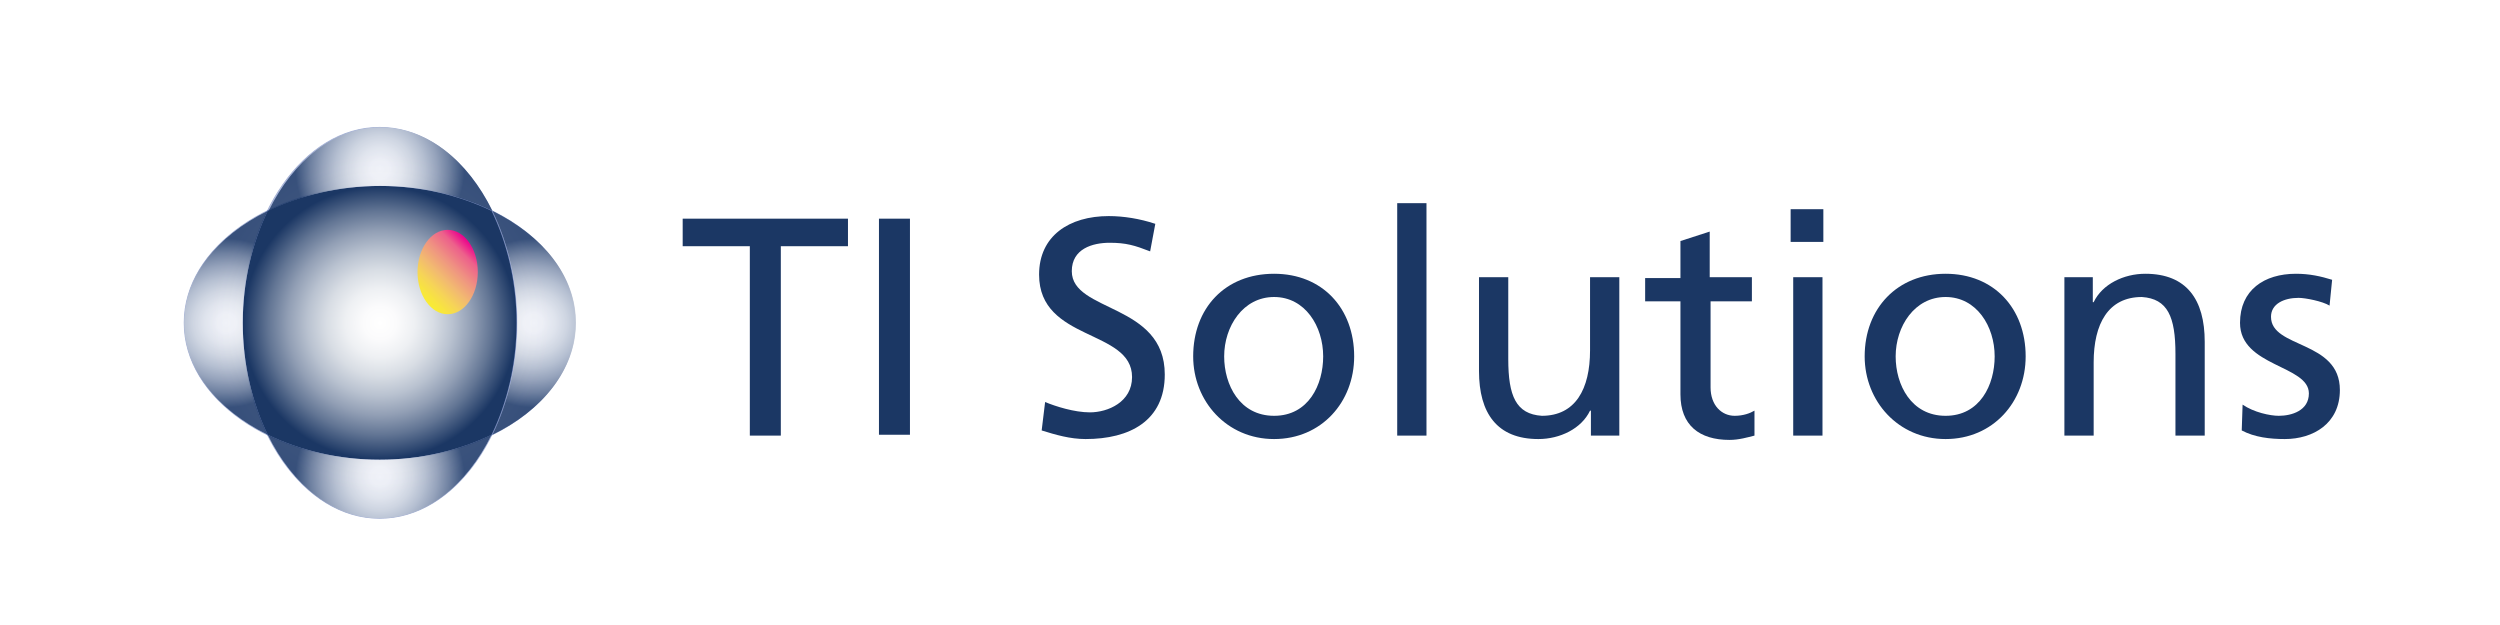
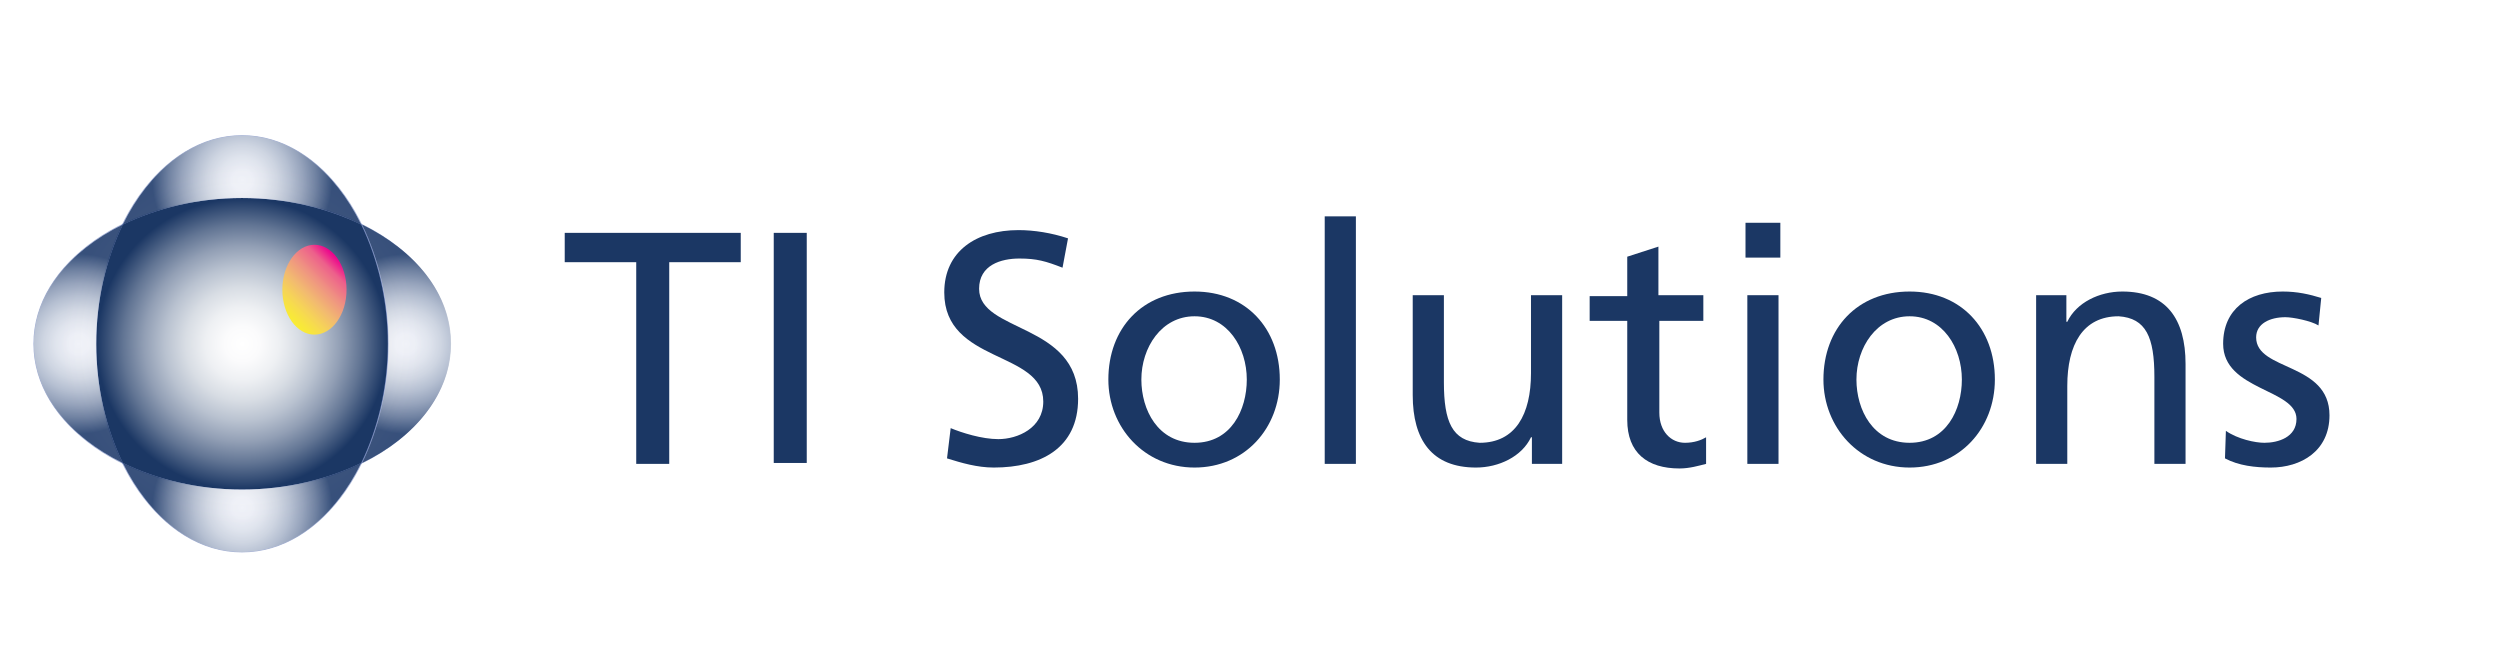
- <svg xmlns="http://www.w3.org/2000/svg" version="1.1" id="Layer_1" x="0px" y="0px" viewBox="0 0 290.4 72.5" style="enable-background:new 0 0 290.4 72.5;" xml:space="preserve">
+ <svg xmlns="http://www.w3.org/2000/svg" version="1.1" id="Layer_1" x="0px" y="0px" viewBox="0 0 272.7 72.5" style="enable-background:new 0 0 272.7 72.5;" xml:space="preserve">
  <style type="text/css">
	.st0{fill:#1B3764;}
	.st1{opacity:0.4;fill:url(#SVGID_1_);stroke:#21409A;stroke-width:0.112;stroke-miterlimit:10;}
	.st2{opacity:0.4;fill:url(#SVGID_2_);stroke:#21409A;stroke-width:0.112;stroke-miterlimit:10;}
	.st3{fill:url(#SVGID_3_);}
	.st4{opacity:0.8;fill:url(#SVGID_4_);}
	.st5{opacity:0.8;fill:url(#SVGID_5_);}
	.st6{opacity:0.8;fill:url(#SVGID_6_);}
	.st7{opacity:0.8;fill:url(#SVGID_7_);}
	.st8{fill:url(#SVGID_8_);}
</style>
  <g>
-     <path class="st0" d="M87.1,28.6h-7.8v-3.2h19.2v3.2h-7.8v22h-3.6V28.6z" />
-     <path class="st0" d="M102.1,25.4h3.6v25.1h-3.6V25.4z" />
-     <path class="st0" d="M133.6,29.2c-1.8-0.7-2.8-1-4.7-1c-2,0-4.4,0.7-4.4,3.3c0,4.8,10.8,3.7,10.8,12c0,5.4-4.1,7.5-9.2,7.5   c-1.8,0-3.5-0.5-5.1-1l0.4-3.3c1.2,0.5,3.4,1.2,5.2,1.2c2.1,0,4.9-1.2,4.9-4.1c0-5.6-10.8-4.1-10.8-11.9c0-4.5,3.5-6.8,8.1-6.8   c1.7,0,3.6,0.3,5.4,0.9L133.6,29.2z" />
-     <path class="st0" d="M148,31.8c5.6,0,9.3,4,9.3,9.6c0,5.3-3.8,9.6-9.3,9.6c-5.5,0-9.4-4.4-9.4-9.6C138.6,35.8,142.3,31.8,148,31.8z    M148,48.3c4,0,5.7-3.6,5.7-6.9c0-3.5-2.1-6.9-5.7-6.9c-3.6,0-5.8,3.4-5.8,6.9C142.2,44.7,144,48.3,148,48.3z" />
-     <path class="st0" d="M162.3,23.6h3.4v27h-3.4V23.6z" />
-     <path class="st0" d="M188.1,50.6h-3.3v-2.9h-0.1c-1,2.1-3.5,3.3-6,3.3c-4.8,0-6.9-3-6.9-7.9V32.2h3.4v9.5c0,4.3,0.9,6.4,3.9,6.6   c3.9,0,5.6-3.1,5.6-7.6v-8.5h3.4V50.6z" />
-     <path class="st0" d="M203.6,35h-4.9v10c0,2.1,1.3,3.3,2.8,3.3c1,0,1.8-0.3,2.3-0.6v2.9c-0.8,0.2-1.8,0.5-2.9,0.5   c-3.5,0-5.7-1.7-5.7-5.3V35h-4.1v-2.7h4.1V28l3.4-1.1v5.3h4.9V35z" />
-     <path class="st0" d="M211.9,28.1H208v-3.8h3.8V28.1z M208.3,32.2h3.4v18.4h-3.4V32.2z" />
-     <path class="st0" d="M226,31.8c5.6,0,9.3,4,9.3,9.6c0,5.3-3.8,9.6-9.3,9.6c-5.5,0-9.4-4.4-9.4-9.6C216.6,35.8,220.4,31.8,226,31.8z    M226,48.3c4,0,5.7-3.6,5.7-6.9c0-3.5-2.1-6.9-5.7-6.9c-3.6,0-5.8,3.4-5.8,6.9C220.2,44.7,222,48.3,226,48.3z" />
-     <path class="st0" d="M239.8,32.2h3.3v2.9h0.1c1-2.1,3.5-3.3,6-3.3c4.8,0,6.9,3,6.9,7.9v10.9h-3.4v-9.5c0-4.3-0.9-6.4-3.9-6.6   c-3.9,0-5.6,3.1-5.6,7.6v8.5h-3.4V32.2z" />
-     <path class="st0" d="M260.5,47c1.3,0.9,3.2,1.3,4.2,1.3c1.5,0,3.5-0.6,3.5-2.6c0-3.3-8-3.1-8-8.2c0-3.8,2.8-5.7,6.5-5.7   c1.6,0,2.9,0.3,4.2,0.7l-0.3,3c-0.8-0.5-2.8-0.9-3.6-0.9c-1.7,0-3.2,0.7-3.2,2.2c0,3.7,8,2.7,8,8.5c0,3.9-3.1,5.7-6.4,5.7   c-1.7,0-3.5-0.2-5-1L260.5,47z" />
+     <path class="st0" d="M69.4,28.6h-7.8v-3.2h19.2v3.2H73v22h-3.6V28.6z" />
+     <path class="st0" d="M84.4,25.4H88v25.1h-3.6V25.4z" />
+     <path class="st0" d="M115.9,29.2c-1.8-0.7-2.8-1-4.7-1c-2,0-4.4,0.7-4.4,3.3c0,4.8,10.8,3.7,10.8,12c0,5.4-4.1,7.5-9.2,7.5   c-1.8,0-3.5-0.5-5.1-1l0.4-3.3c1.2,0.5,3.4,1.2,5.2,1.2c2.1,0,4.9-1.2,4.9-4.1c0-5.6-10.8-4.1-10.8-11.9c0-4.5,3.5-6.8,8.1-6.8   c1.7,0,3.6,0.3,5.4,0.9L115.9,29.2z" />
+     <path class="st0" d="M130.3,31.8c5.6,0,9.3,4,9.3,9.6c0,5.3-3.8,9.6-9.3,9.6c-5.5,0-9.4-4.4-9.4-9.6   C120.9,35.8,124.6,31.8,130.3,31.8z M130.3,48.3c4,0,5.7-3.6,5.7-6.9c0-3.5-2.1-6.9-5.7-6.9c-3.6,0-5.8,3.4-5.8,6.9   C124.5,44.7,126.3,48.3,130.3,48.3z" />
+     <path class="st0" d="M144.5,23.6h3.4v27h-3.4V23.6z" />
+     <path class="st0" d="M170.4,50.6h-3.3v-2.9H167c-1,2.1-3.5,3.3-6,3.3c-4.8,0-6.9-3-6.9-7.9V32.2h3.4v9.5c0,4.3,0.9,6.4,3.9,6.6   c3.9,0,5.6-3.1,5.6-7.6v-8.5h3.4V50.6z" />
+     <path class="st0" d="M185.9,35H181v10c0,2.1,1.3,3.3,2.8,3.3c1,0,1.8-0.3,2.3-0.6v2.9c-0.8,0.2-1.8,0.5-2.9,0.5   c-3.5,0-5.7-1.7-5.7-5.3V35h-4.1v-2.7h4.1V28l3.4-1.1v5.3h4.9V35z" />
+     <path class="st0" d="M194.2,28.1h-3.8v-3.8h3.8V28.1z M190.6,32.2h3.4v18.4h-3.4V32.2z" />
+     <path class="st0" d="M208.3,31.8c5.6,0,9.3,4,9.3,9.6c0,5.3-3.8,9.6-9.3,9.6c-5.5,0-9.4-4.4-9.4-9.6   C198.9,35.8,202.6,31.8,208.3,31.8z M208.3,48.3c4,0,5.7-3.6,5.7-6.9c0-3.5-2.1-6.9-5.7-6.9c-3.6,0-5.8,3.4-5.8,6.9   C202.5,44.7,204.3,48.3,208.3,48.3z" />
+     <path class="st0" d="M222.1,32.2h3.3v2.9h0.1c1-2.1,3.5-3.3,6-3.3c4.8,0,6.9,3,6.9,7.9v10.9H235v-9.5c0-4.3-0.9-6.4-3.9-6.6   c-3.9,0-5.6,3.1-5.6,7.6v8.5h-3.4V32.2z" />
+     <path class="st0" d="M242.8,47c1.3,0.9,3.2,1.3,4.2,1.3c1.5,0,3.5-0.6,3.5-2.6c0-3.3-8-3.1-8-8.2c0-3.8,2.8-5.7,6.5-5.7   c1.6,0,2.9,0.3,4.2,0.7l-0.3,3c-0.8-0.5-2.8-0.9-3.6-0.9c-1.7,0-3.2,0.7-3.2,2.2c0,3.7,8,2.7,8,8.5c0,3.9-3.1,5.7-6.4,5.7   c-1.7,0-3.5-0.2-5-1L242.8,47z" />
  </g>
  <g>
-     <radialGradient id="SVGID_1_" cx="44.139" cy="37.516" r="19.609" gradientUnits="userSpaceOnUse">
+     <radialGradient id="SVGID_1_" cx="26.428" cy="37.516" r="19.609" gradientUnits="userSpaceOnUse">
      <stop offset="0" style="stop-color:#FFFFFF" />
      <stop offset="0.129" style="stop-color:#FBFBFD" />
      <stop offset="0.264" style="stop-color:#EEF1F7" />
      <stop offset="0.4" style="stop-color:#DADFEE" />
      <stop offset="0.538" style="stop-color:#BDC6E1" />
      <stop offset="0.677" style="stop-color:#97A6D0" />
      <stop offset="0.817" style="stop-color:#697EBB" />
      <stop offset="0.955" style="stop-color:#3450A3" />
      <stop offset="1" style="stop-color:#21409A" />
    </radialGradient>
-     <ellipse class="st1" cx="44.1" cy="37.5" rx="22.7" ry="15.9" />
-     <radialGradient id="SVGID_2_" cx="148.923" cy="-53.855" r="19.609" gradientTransform="matrix(4.489700e-11 -1 1 4.489700e-11 97.9947 186.4388)" gradientUnits="userSpaceOnUse">
+     <ellipse class="st1" cx="26.4" cy="37.5" rx="22.7" ry="15.9" />
+     <radialGradient id="SVGID_2_" cx="131.211" cy="-53.855" r="19.609" gradientTransform="matrix(4.489700e-11 -1 1 4.489700e-11 80.2831 168.7272)" gradientUnits="userSpaceOnUse">
      <stop offset="0" style="stop-color:#FFFFFF" />
      <stop offset="0.123" style="stop-color:#FBFBFD" />
      <stop offset="0.257" style="stop-color:#EDF0F7" />
      <stop offset="0.396" style="stop-color:#D8DDED" />
      <stop offset="0.538" style="stop-color:#B9C3DF" />
      <stop offset="0.683" style="stop-color:#92A1CD" />
      <stop offset="0.831" style="stop-color:#6278B8" />
      <stop offset="0.977" style="stop-color:#2A489E" />
      <stop offset="1" style="stop-color:#21409A" />
    </radialGradient>
-     <ellipse class="st2" cx="44.1" cy="37.5" rx="15.9" ry="22.7" />
-     <radialGradient id="SVGID_3_" cx="44.139" cy="37.516" r="15.872" gradientUnits="userSpaceOnUse">
+     <ellipse class="st2" cx="26.4" cy="37.5" rx="15.9" ry="22.7" />
+     <radialGradient id="SVGID_3_" cx="26.428" cy="37.516" r="15.872" gradientUnits="userSpaceOnUse">
      <stop offset="0" style="stop-color:#FFFFFF" />
      <stop offset="0.121" style="stop-color:#FBFBFC" />
      <stop offset="0.253" style="stop-color:#EEF0F3" />
      <stop offset="0.39" style="stop-color:#D8DDE4" />
      <stop offset="0.53" style="stop-color:#B9C2D0" />
      <stop offset="0.674" style="stop-color:#929FB5" />
      <stop offset="0.819" style="stop-color:#627594" />
      <stop offset="0.963" style="stop-color:#2A446E" />
      <stop offset="1" style="stop-color:#1B3764" />
    </radialGradient>
-     <path class="st3" d="M31.1,24.5c-1.8,3.7-2.9,8.2-2.9,13s1.1,9.3,2.9,13c3.7,1.8,8.2,2.9,13,2.9s9.3-1.1,13-2.9   c1.8-3.7,2.9-8.2,2.9-13s-1.1-9.3-2.9-13c-3.7-1.8-8.2-2.9-13-2.9S34.8,22.7,31.1,24.5z" />
+     <path class="st3" d="M13.4,24.5c-1.8,3.7-2.9,8.2-2.9,13s1.1,9.3,2.9,13c3.7,1.8,8.2,2.9,13,2.9s9.3-1.1,13-2.9   c1.8-3.7,2.9-8.2,2.9-13s-1.1-9.3-2.9-13c-3.7-1.8-8.2-2.9-13-2.9S17.1,22.7,13.4,24.5z" />
    <g>
-       <radialGradient id="SVGID_4_" cx="62.017" cy="37.516" r="9.825" gradientUnits="userSpaceOnUse">
+       <radialGradient id="SVGID_4_" cx="44.306" cy="37.516" r="9.825" gradientUnits="userSpaceOnUse">
        <stop offset="0" style="stop-color:#FFFFFF" />
        <stop offset="0.121" style="stop-color:#FBFBFC" />
        <stop offset="0.253" style="stop-color:#EEF0F3" />
        <stop offset="0.39" style="stop-color:#D8DDE4" />
        <stop offset="0.53" style="stop-color:#B9C2D0" />
        <stop offset="0.674" style="stop-color:#929FB5" />
        <stop offset="0.819" style="stop-color:#627594" />
        <stop offset="0.963" style="stop-color:#2A446E" />
        <stop offset="1" style="stop-color:#1B3764" />
      </radialGradient>
-       <path class="st4" d="M66.9,37.5c0-5.4-3.8-10.1-9.7-13c1.8,3.7,2.9,8.2,2.9,13s-1.1,9.3-2.9,13C63,47.7,66.9,42.9,66.9,37.5z" />
-       <radialGradient id="SVGID_5_" cx="26.261" cy="37.516" r="9.825" gradientUnits="userSpaceOnUse">
+       <path class="st4" d="M49.2,37.5c0-5.4-3.8-10.1-9.7-13c1.8,3.7,2.9,8.2,2.9,13s-1.1,9.3-2.9,13C45.3,47.7,49.2,42.9,49.2,37.5z" />
+       <radialGradient id="SVGID_5_" cx="8.55" cy="37.516" r="9.825" gradientUnits="userSpaceOnUse">
        <stop offset="0" style="stop-color:#FFFFFF" />
        <stop offset="0.121" style="stop-color:#FBFBFC" />
        <stop offset="0.253" style="stop-color:#EEF0F3" />
        <stop offset="0.39" style="stop-color:#D8DDE4" />
        <stop offset="0.53" style="stop-color:#B9C2D0" />
        <stop offset="0.674" style="stop-color:#929FB5" />
        <stop offset="0.819" style="stop-color:#627594" />
        <stop offset="0.963" style="stop-color:#2A446E" />
        <stop offset="1" style="stop-color:#1B3764" />
      </radialGradient>
-       <path class="st5" d="M31.1,24.5c-5.9,2.9-9.7,7.6-9.7,13c0,5.4,3.8,10.1,9.7,13c-1.8-3.7-2.9-8.2-2.9-13S29.3,28.2,31.1,24.5z" />
-       <radialGradient id="SVGID_6_" cx="44.139" cy="55.394" r="9.825" gradientUnits="userSpaceOnUse">
+       <path class="st5" d="M13.4,24.5c-5.9,2.9-9.7,7.6-9.7,13c0,5.4,3.8,10.1,9.7,13c-1.8-3.7-2.9-8.2-2.9-13S11.6,28.2,13.4,24.5z" />
+       <radialGradient id="SVGID_6_" cx="26.428" cy="55.394" r="9.825" gradientUnits="userSpaceOnUse">
        <stop offset="0" style="stop-color:#FFFFFF" />
        <stop offset="0.121" style="stop-color:#FBFBFC" />
        <stop offset="0.253" style="stop-color:#EEF0F3" />
        <stop offset="0.39" style="stop-color:#D8DDE4" />
        <stop offset="0.53" style="stop-color:#B9C2D0" />
        <stop offset="0.674" style="stop-color:#929FB5" />
        <stop offset="0.819" style="stop-color:#627594" />
        <stop offset="0.963" style="stop-color:#2A446E" />
        <stop offset="1" style="stop-color:#1B3764" />
      </radialGradient>
-       <path class="st6" d="M31.1,50.5c2.9,5.9,7.6,9.7,13,9.7s10.1-3.8,13-9.7c-3.7,1.8-8.2,2.9-13,2.9S34.8,52.3,31.1,50.5z" />
-       <radialGradient id="SVGID_7_" cx="44.139" cy="19.638" r="9.825" gradientUnits="userSpaceOnUse">
+       <path class="st6" d="M13.4,50.5c2.9,5.9,7.6,9.7,13,9.7s10.1-3.8,13-9.7c-3.7,1.8-8.2,2.9-13,2.9S17.1,52.3,13.4,50.5z" />
+       <radialGradient id="SVGID_7_" cx="26.428" cy="19.638" r="9.825" gradientUnits="userSpaceOnUse">
        <stop offset="0" style="stop-color:#FFFFFF" />
        <stop offset="0.121" style="stop-color:#FBFBFC" />
        <stop offset="0.253" style="stop-color:#EEF0F3" />
        <stop offset="0.39" style="stop-color:#D8DDE4" />
        <stop offset="0.53" style="stop-color:#B9C2D0" />
        <stop offset="0.674" style="stop-color:#929FB5" />
        <stop offset="0.819" style="stop-color:#627594" />
        <stop offset="0.963" style="stop-color:#2A446E" />
        <stop offset="1" style="stop-color:#1B3764" />
      </radialGradient>
-       <path class="st7" d="M57.2,24.5c-2.9-5.9-7.6-9.7-13-9.7s-10.1,3.8-13,9.7c3.7-1.8,8.2-2.9,13-2.9S53.5,22.7,57.2,24.5z" />
+       <path class="st7" d="M39.4,24.5c-2.9-5.9-7.6-9.7-13-9.7s-10.1,3.8-13,9.7c3.7-1.8,8.2-2.9,13-2.9S35.8,22.7,39.4,24.5z" />
    </g>
-     <linearGradient id="SVGID_8_" gradientUnits="userSpaceOnUse" x1="49.037" y1="34.634" x2="55.039" y2="28.632">
+     <linearGradient id="SVGID_8_" gradientUnits="userSpaceOnUse" x1="31.325" y1="34.634" x2="37.327" y2="28.632">
      <stop offset="0" style="stop-color:#F9ED32" />
      <stop offset="8.489490e-02" style="stop-color:#F8E53E" />
      <stop offset="0.224" style="stop-color:#F6D556" />
      <stop offset="0.399" style="stop-color:#F2BA70" />
      <stop offset="0.603" style="stop-color:#EF9481" />
      <stop offset="0.83" style="stop-color:#ED608B" />
      <stop offset="1" style="stop-color:#EC008C" />
    </linearGradient>
-     <ellipse class="st8" cx="52" cy="31.6" rx="3.5" ry="4.9" />
+     <ellipse class="st8" cx="34.3" cy="31.6" rx="3.5" ry="4.9" />
  </g>
</svg>
